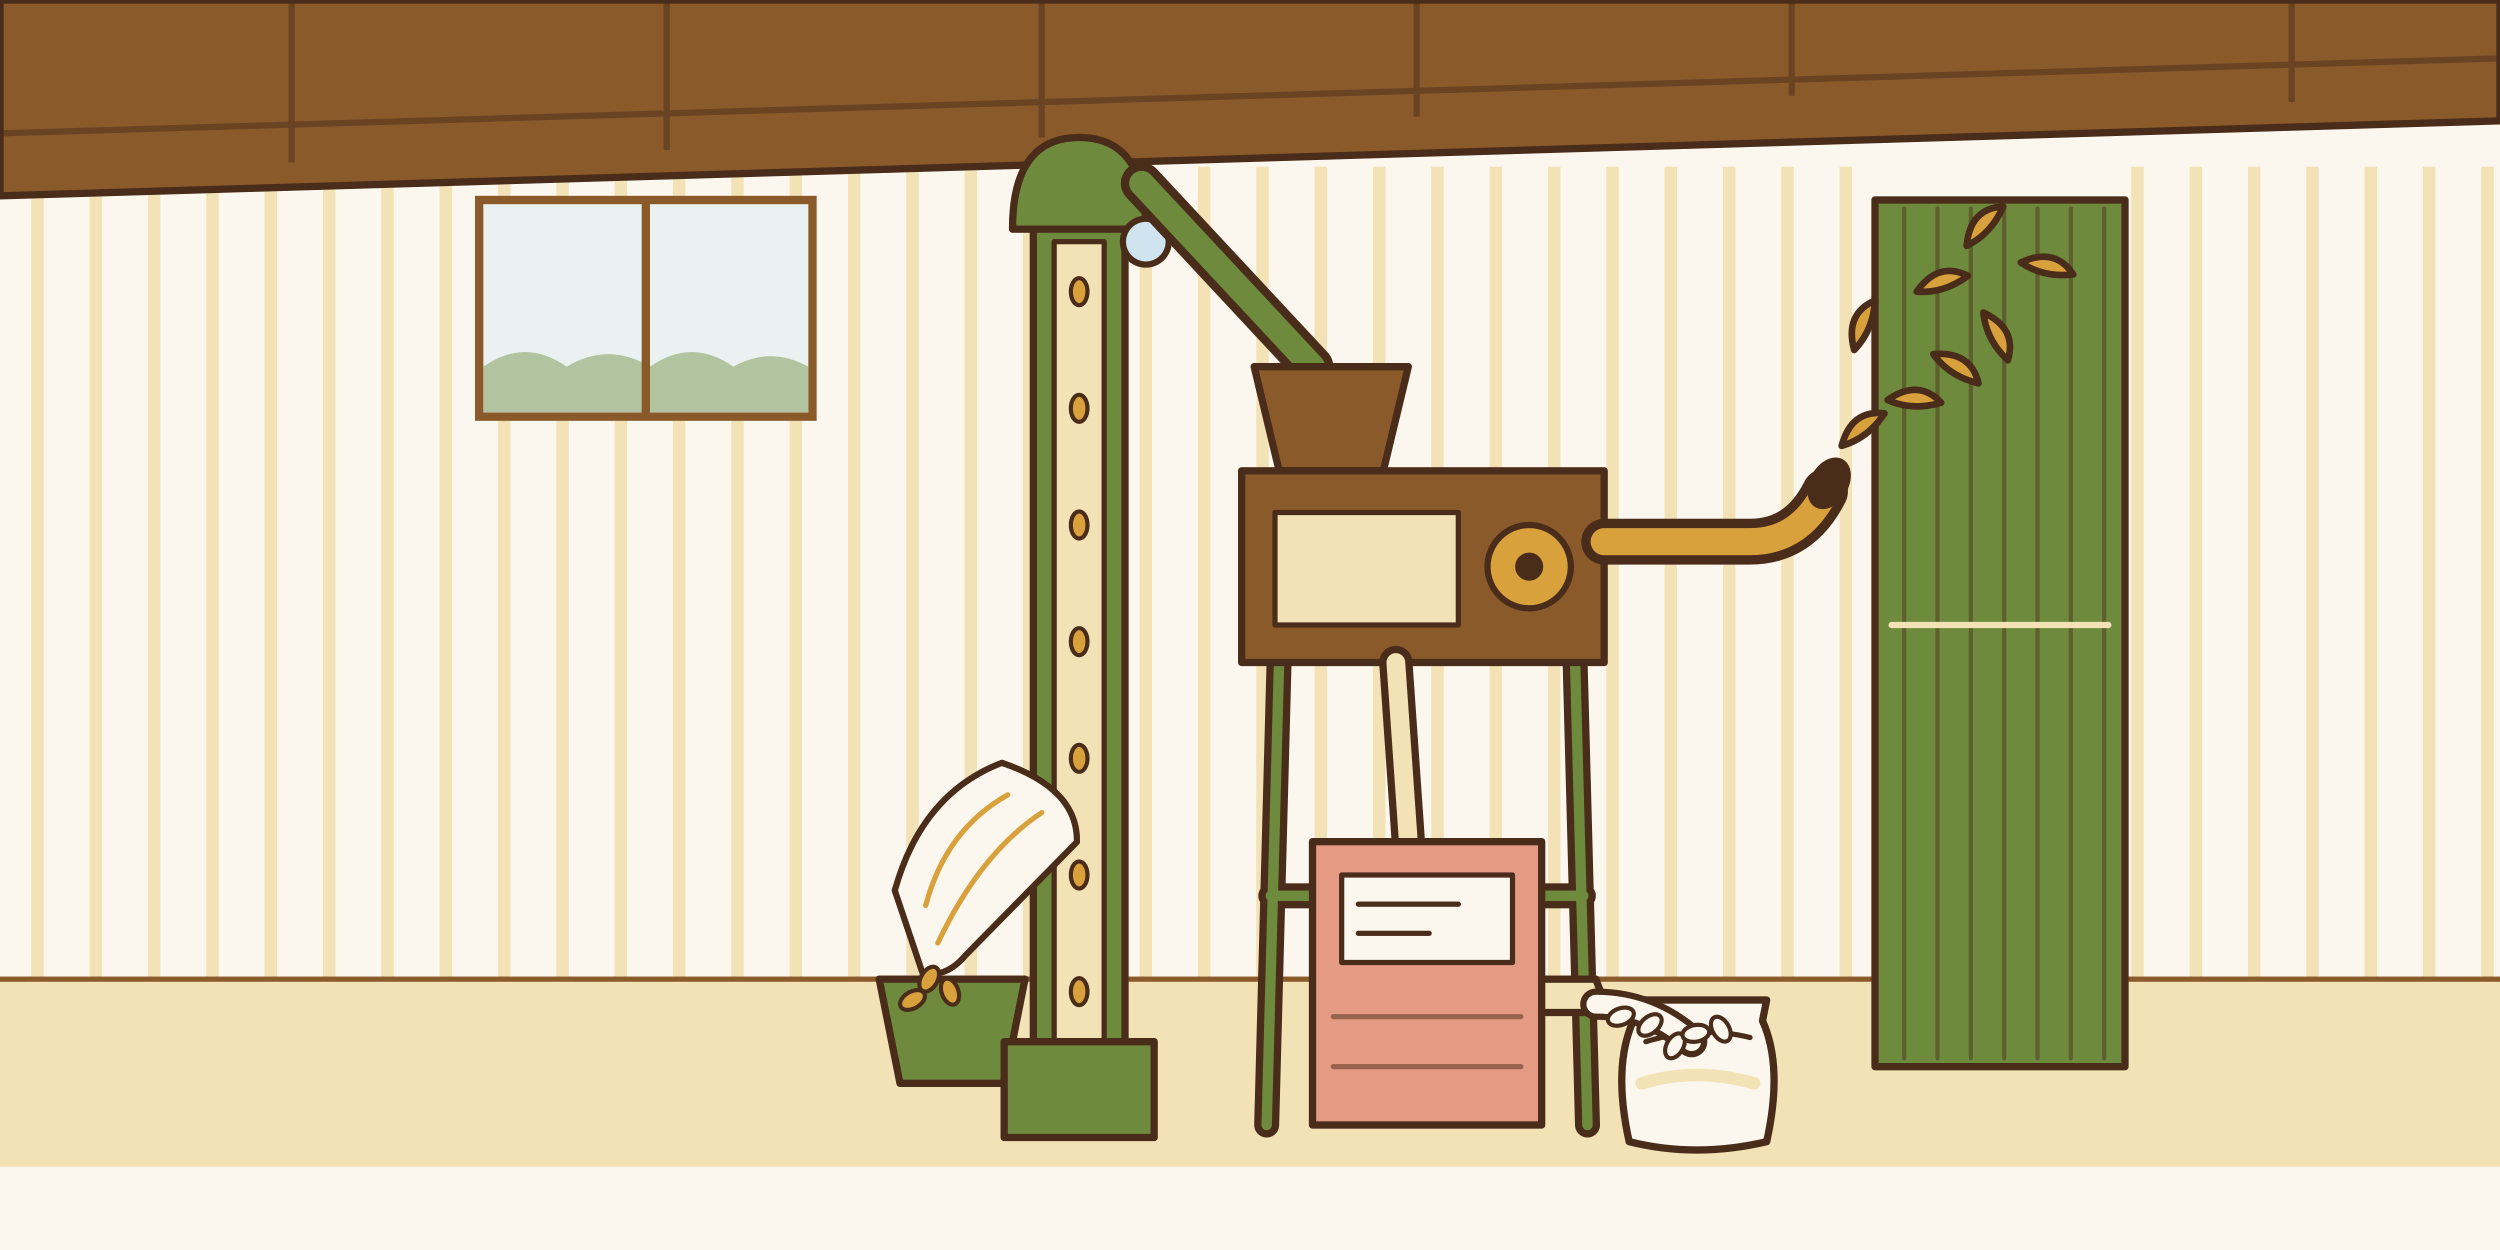
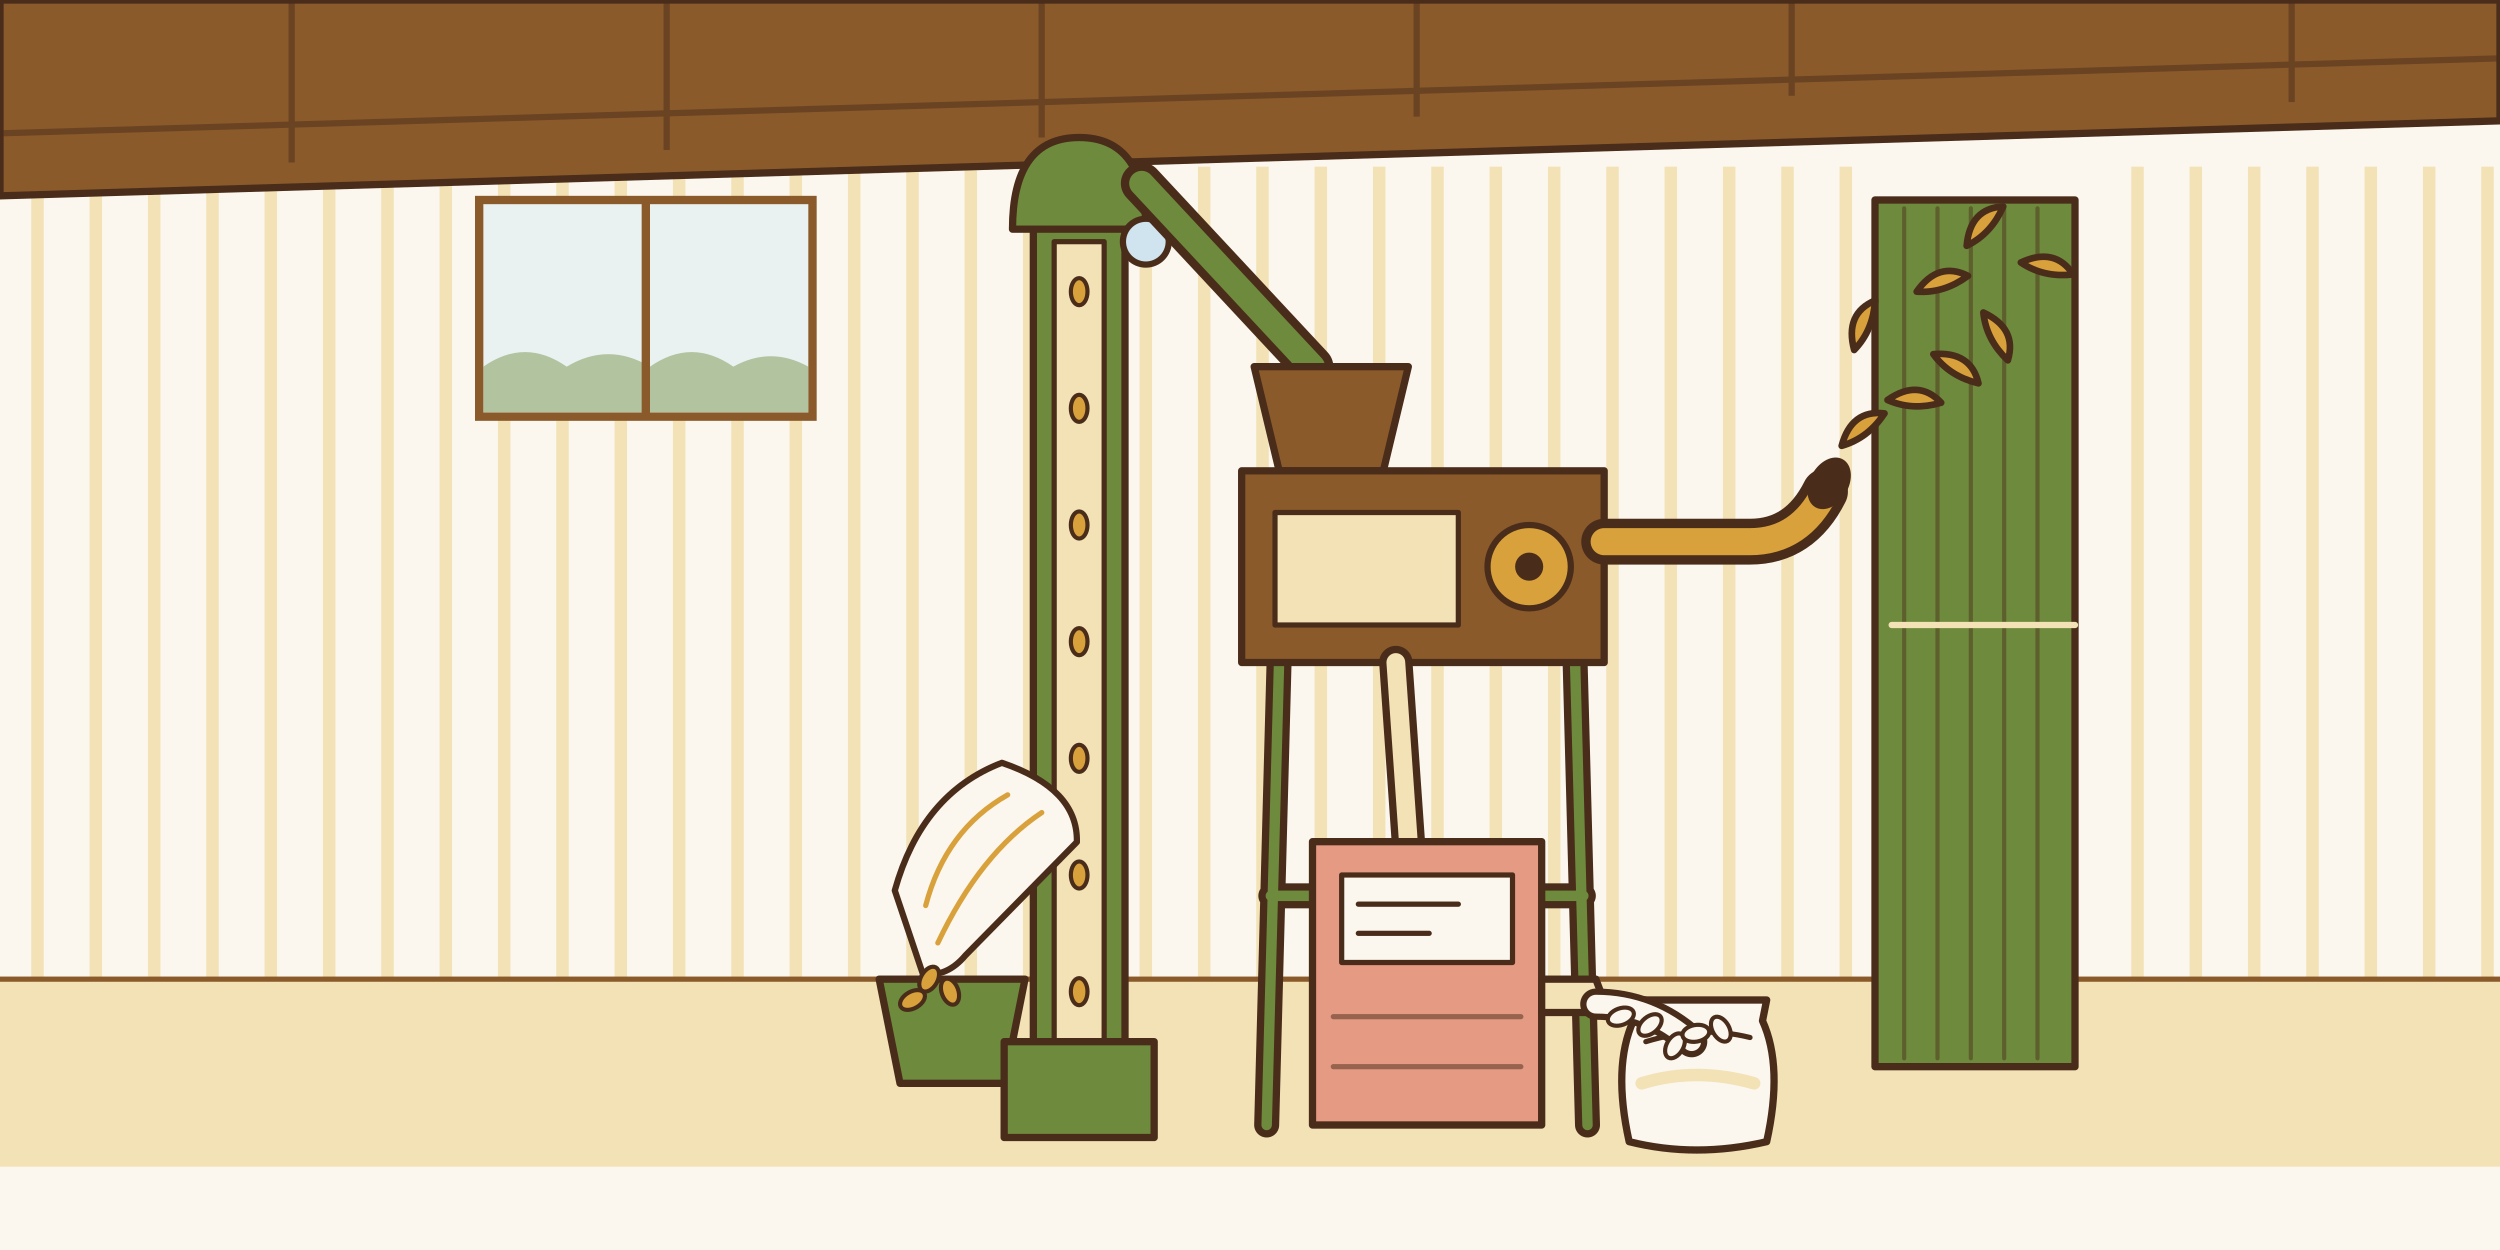
<svg xmlns="http://www.w3.org/2000/svg" viewBox="-200 0 1200 600">
  <defs>
    <ellipse id="gr" rx="4" ry="6.5" />
    <path id="hk" d="M0 0Q8 -8 16 -2Q8 2 0 0Z" />
  </defs>
  <rect x="-200" width="1200" height="600" fill="#FBF7EE" />
  <g fill="none" stroke="#F2E2B6" stroke-width="6">
    <path d="M-182 80V470M-154 80V470M-126 80V470M-98 80V470M-70 80V470M-42 80V470M-14 80V470M14 80V470M42 80V470M70 80V470M98 80V470M126 80V470M154 80V470M182 80V470M210 80V470M238 80V470M266 80V470M294 80V470M322 80V470M350 80V470M378 80V470M406 80V470M434 80V470M462 80V470M490 80V470M518 80V470M546 80V470M574 80V470M602 80V470M630 80V470M658 80V470M686 80V470M826 80V470M854 80V470M882 80V470M910 80V470M938 80V470M966 80V470M994 80V470" />
  </g>
  <path d="M30 96H190V200H30Z" fill="#E9F2F1" />
  <path d="M32 176q20 -14 40 0q20 -12 40 0q20 -14 40 0q18 -10 36 0V198H32Z" fill="#6E8B3D" fill-opacity="0.45" />
  <path d="M30 96H190V200H30ZM110 96V200" fill="none" stroke="#8B5A2B" stroke-width="4" />
  <path d="M-200 0H1000V58L-200 94Z" fill="#8B5A2B" stroke="#4A2C1A" stroke-width="3.5" stroke-linejoin="round" />
  <path d="M-200 64L1000 28M-60 0V78M120 0V72M300 0V66M480 0V56M660 0V46M900 0V49" fill="none" stroke="#4A2C1A" stroke-width="3" stroke-opacity="0.5" />
  <path d="M-200 470H1000V560H-200Z" fill="#F2E2B6" />
  <path d="M-200 470H1000" stroke="#8B5A2B" stroke-width="2.5" />
  <g stroke="#4A2C1A" stroke-width="3.5" stroke-linejoin="round" stroke-linecap="round">
-     <path d="M700 96H820V512H700Z" fill="#6E8B3D" />
-     <path d="M714 100V508M730 100V508M746 100V508M762 100V508M778 100V508M794 100V508M810 100V508" fill="none" stroke-width="2" stroke-opacity="0.45" />
-     <path d="M708 300H812" fill="none" stroke="#F2E2B6" stroke-width="3" />
+     <path d="M700 96H796V512H700Z" fill="#6E8B3D" />
+     <path d="M714 100V508M730 100V508M746 100V508M762 100V508M778 100V508" fill="none" stroke-width="2" stroke-opacity="0.45" />
+     <path d="M708 300H796" fill="none" stroke="#F2E2B6" stroke-width="3" />
    <path d="M222 470L292 470L282 520H232Z" fill="#6E8B3D" />
    <path d="M296 104H340V540H296Z" fill="#6E8B3D" />
    <path d="M306 116H330V500H306Z" fill="#F2E2B6" stroke-width="2.5" />
    <path d="M282 500H354V546H282Z" fill="#6E8B3D" />
    <path d="M286 110Q286 66 318 66Q350 66 350 110Z" fill="#6E8B3D" />
    <circle cx="350" cy="116" r="11" fill="#CFE4EE" stroke-width="3" />
    <path d="M348 88L430 176" fill="none" stroke-width="20" />
    <path d="M348 88L430 176" fill="none" stroke="#6E8B3D" stroke-width="12" />
    <path d="M414 316L408 540M556 316L562 540M410 430H560" fill="none" stroke-width="12" />
    <path d="M414 316L408 540M556 316L562 540M410 430H560" fill="none" stroke="#6E8B3D" stroke-width="5" />
    <path d="M402 176H476L464 226H414Z" fill="#8B5A2B" />
    <path d="M396 226H570V318H396Z" fill="#8B5A2B" />
    <path d="M412 246H500V300H412Z" fill="#F2E2B6" stroke-width="2.5" />
    <circle cx="534" cy="272" r="20" fill="#D9A13B" stroke-width="3" />
    <circle cx="534" cy="272" r="5" fill="#4A2C1A" />
    <path d="M570 260H640Q664 260 676 236" fill="none" stroke-width="22" />
    <path d="M570 260H640Q664 260 676 236" fill="none" stroke="#D9A13B" stroke-width="13" />
    <ellipse cx="678" cy="232" rx="8" ry="12" transform="rotate(30 678 232)" fill="#4A2C1A" stroke-width="2.5" />
    <path d="M470 318L476 404" fill="none" stroke-width="16" />
    <path d="M470 318L476 404" fill="none" stroke="#F2E2B6" stroke-width="9" />
    <path d="M430 404H540V540H430Z" fill="#E59A84" />
    <path d="M444 420H526V462H444Z" fill="#FBF7EE" stroke-width="2.5" />
    <path d="M452 434H500M452 448H486" fill="none" stroke-width="2.5" />
    <path d="M440 488H530M440 512H530" fill="none" stroke-width="2.5" stroke-opacity="0.5" />
    <path d="M540 470H566L572 486H540Z" fill="#F2E2B6" />
    <path d="M582 548Q574 512 584 490L582 480H648L646 490Q656 512 648 548Q614 556 582 548Z" fill="#FBF7EE" />
    <path d="M588 520Q614 512 642 520" fill="none" stroke="#F2E2B6" stroke-width="6" />
    <path d="M590 500Q616 492 640 498" fill="#FBF7EE" stroke-width="2.5" />
  </g>
  <g fill="#D9A13B" stroke="#4A2C1A" stroke-width="2">
    <use data-part="elevator-grain" href="#gr" x="318" y="476" />
    <use data-part="elevator-grain" href="#gr" x="318" y="420" />
    <use data-part="elevator-grain" href="#gr" x="318" y="364" />
    <use data-part="elevator-grain" href="#gr" x="318" y="308" />
    <use data-part="elevator-grain" href="#gr" x="318" y="252" />
    <use data-part="elevator-grain" href="#gr" x="318" y="196" />
    <use data-part="elevator-grain" href="#gr" x="318" y="140" />
  </g>
  <g fill="#D9A13B" stroke="#4A2C1A" stroke-width="2" stroke-linejoin="round">
    <use data-part="husk" href="#hk" transform="translate(684 214) rotate(-30) scale(1.6)" />
    <use data-part="husk" href="#hk" transform="translate(706 192) rotate(10) scale(1.6)" />
    <use data-part="husk" href="#hk" transform="translate(690 168) rotate(-60) scale(1.6)" />
    <use data-part="husk" href="#hk" transform="translate(728 170) rotate(40) scale(1.6)" />
    <use data-part="husk" href="#hk" transform="translate(720 140) rotate(-10) scale(1.6)" />
    <use data-part="husk" href="#hk" transform="translate(752 150) rotate(70) scale(1.6)" />
    <use data-part="husk" href="#hk" transform="translate(744 118) rotate(-40) scale(1.6)" />
    <use data-part="husk" href="#hk" transform="translate(770 126) rotate(20) scale(1.6)" />
  </g>
  <g data-part="rice-flow" fill="#FBF7EE" stroke="#4A2C1A" stroke-width="2">
    <path d="M566 482Q592 482 612 500" fill="none" stroke="#4A2C1A" stroke-width="15" stroke-linecap="round" />
    <path d="M566 482Q592 482 612 500" fill="none" stroke="#FBF7EE" stroke-width="9" stroke-linecap="round" />
    <use href="#gr" transform="translate(578 488) rotate(70)" />
    <use href="#gr" transform="translate(592 492) rotate(50)" />
    <use href="#gr" transform="translate(604 502) rotate(30)" />
    <use href="#gr" transform="translate(614 496) rotate(80)" />
    <use href="#gr" transform="translate(626 494) rotate(-30)" />
  </g>
  <use data-person="anh2-be-bao" data-slot="brother" x="8" y="346" width="210" height="210" />
  <g data-part="pour-sack" stroke="#4A2C1A" stroke-width="3" stroke-linejoin="round" stroke-linecap="round">
    <g transform="translate(246 470) rotate(-50) scale(-1 1) translate(-252 -440)">
      <path d="M150 400Q186 380 230 400L252 436Q246 446 232 446L156 452Q136 436 150 400Z" fill="#FBF7EE" />
      <path d="M160 412Q192 400 226 416M156 430Q190 420 236 432" fill="none" stroke="#D9A13B" stroke-width="2.5" />
    </g>
    <g fill="#D9A13B" stroke-width="2">
      <use href="#gr" transform="translate(246 470) rotate(30)" />
      <use href="#gr" transform="translate(256 476) rotate(-20)" />
      <use href="#gr" transform="translate(238 480) rotate(60)" />
    </g>
  </g>
  <use data-include="road" x="0" y="560" />
</svg>
